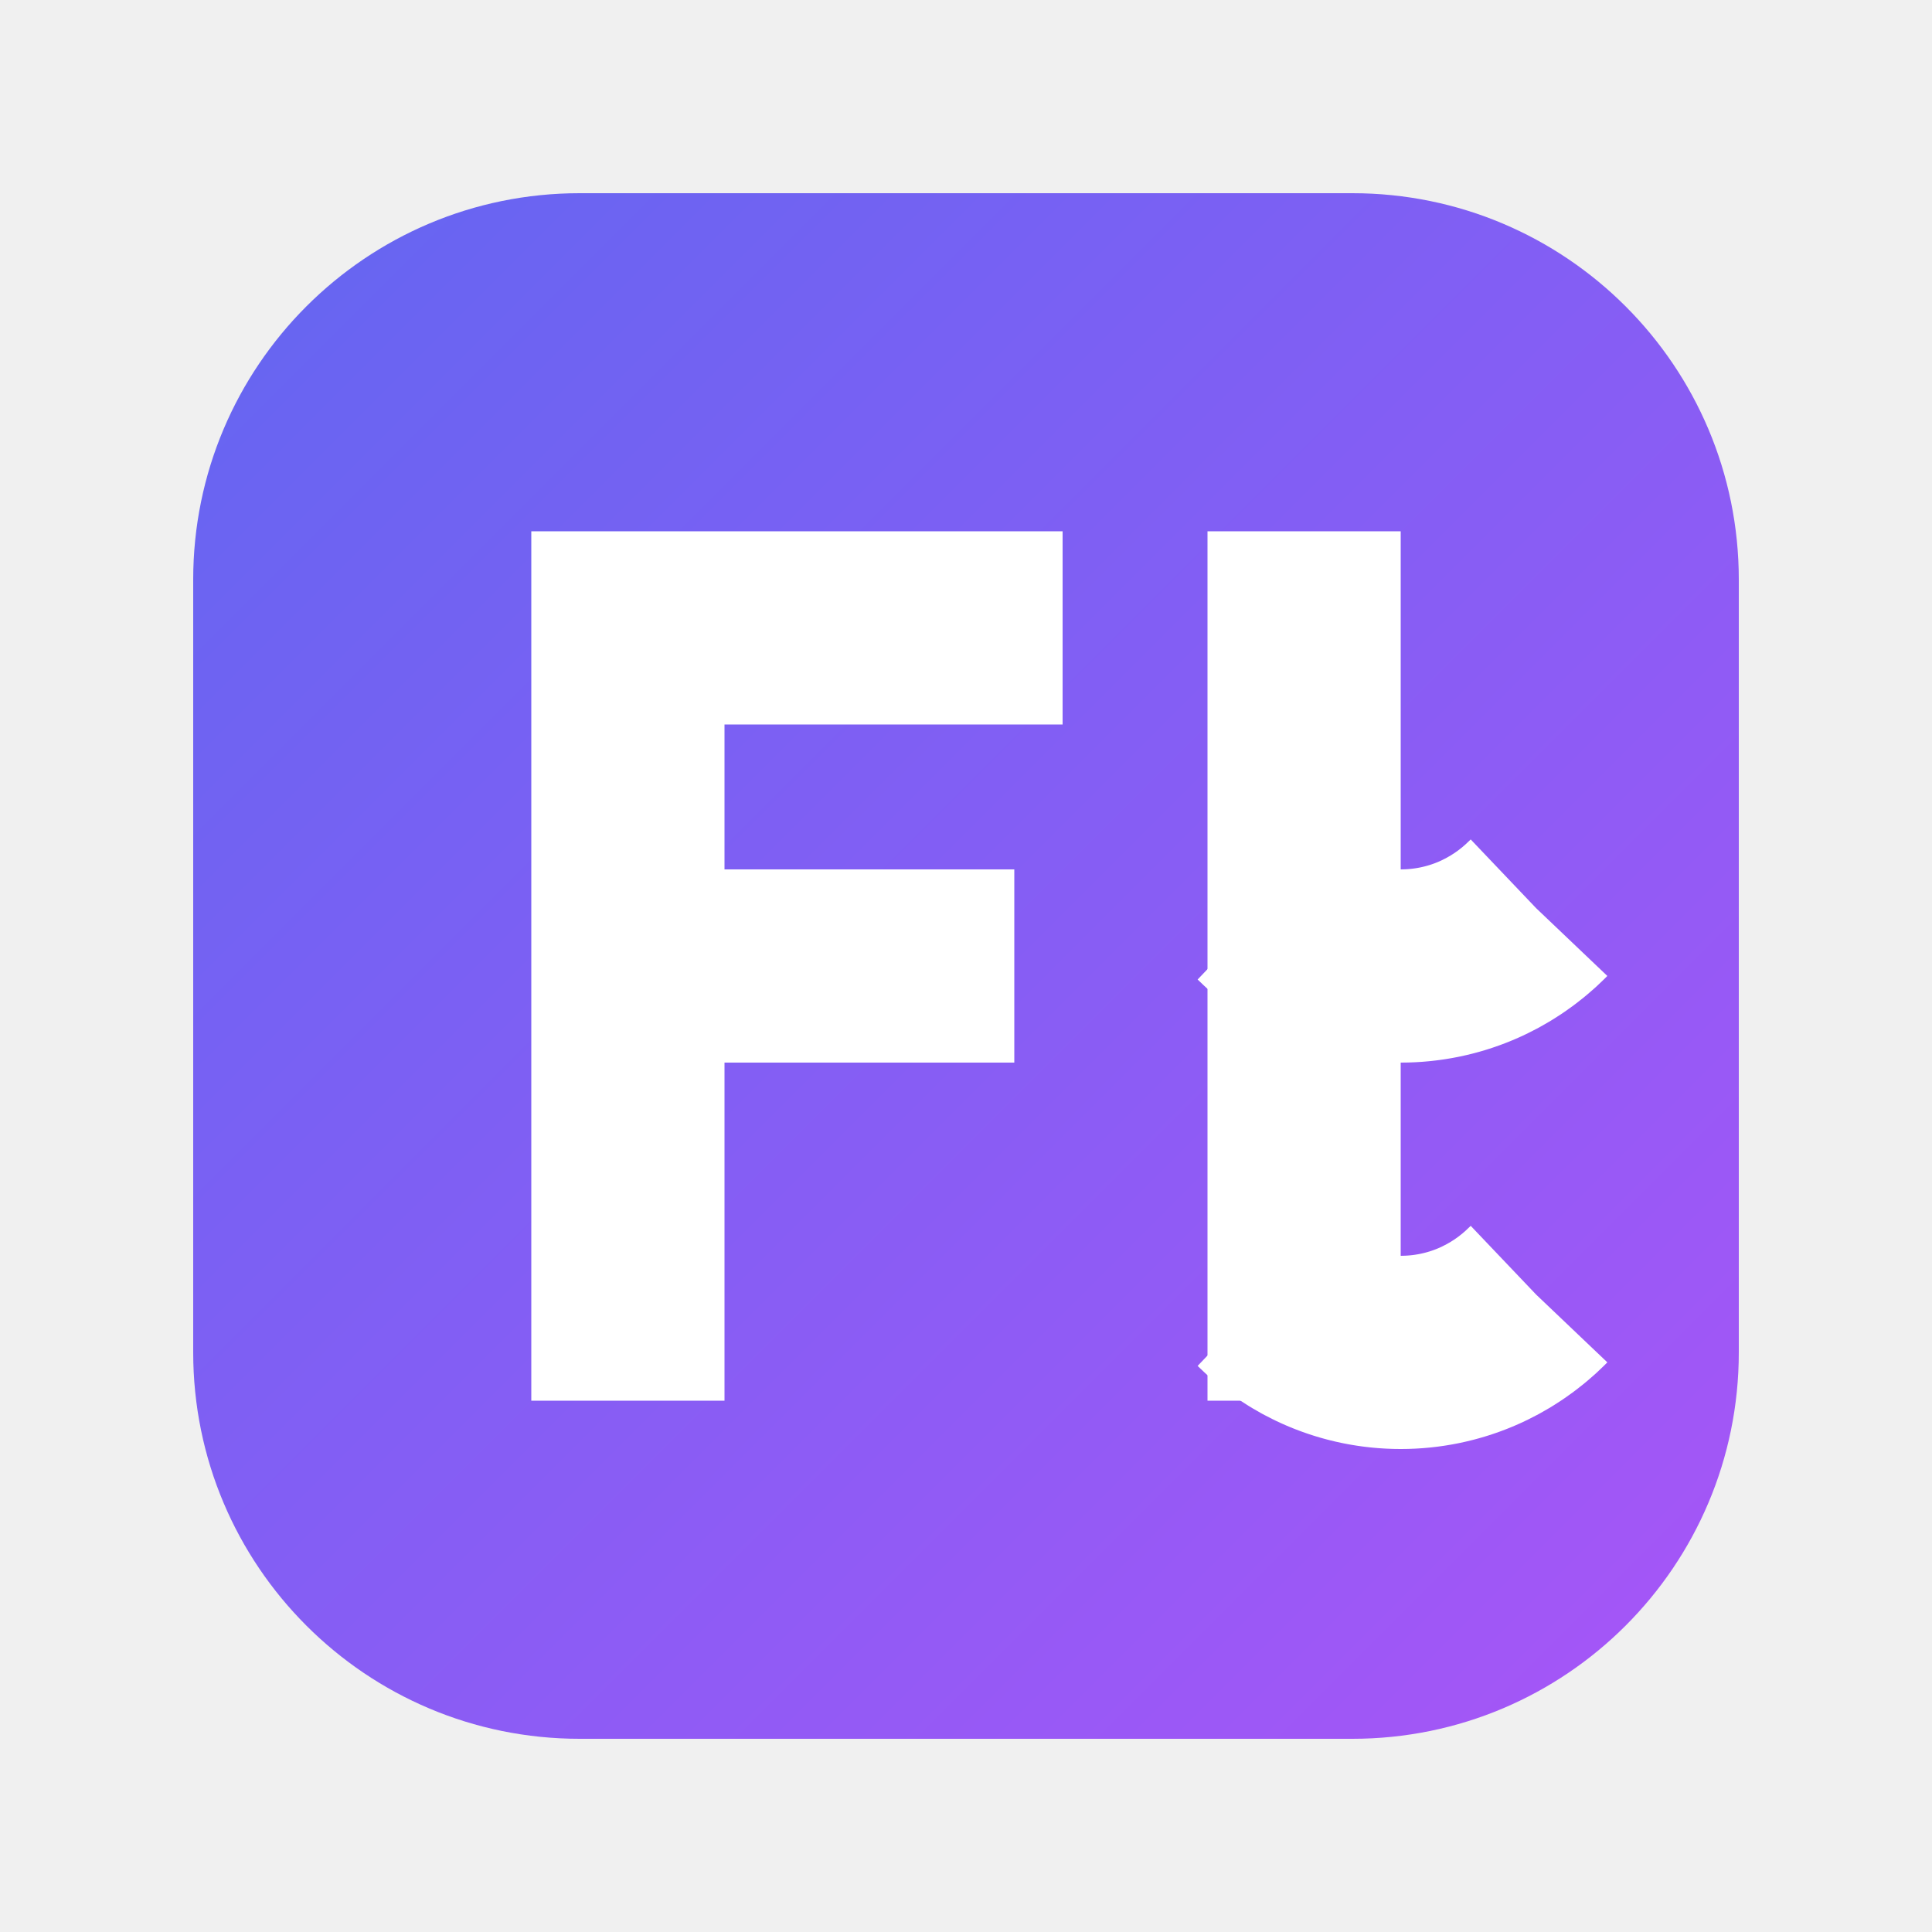
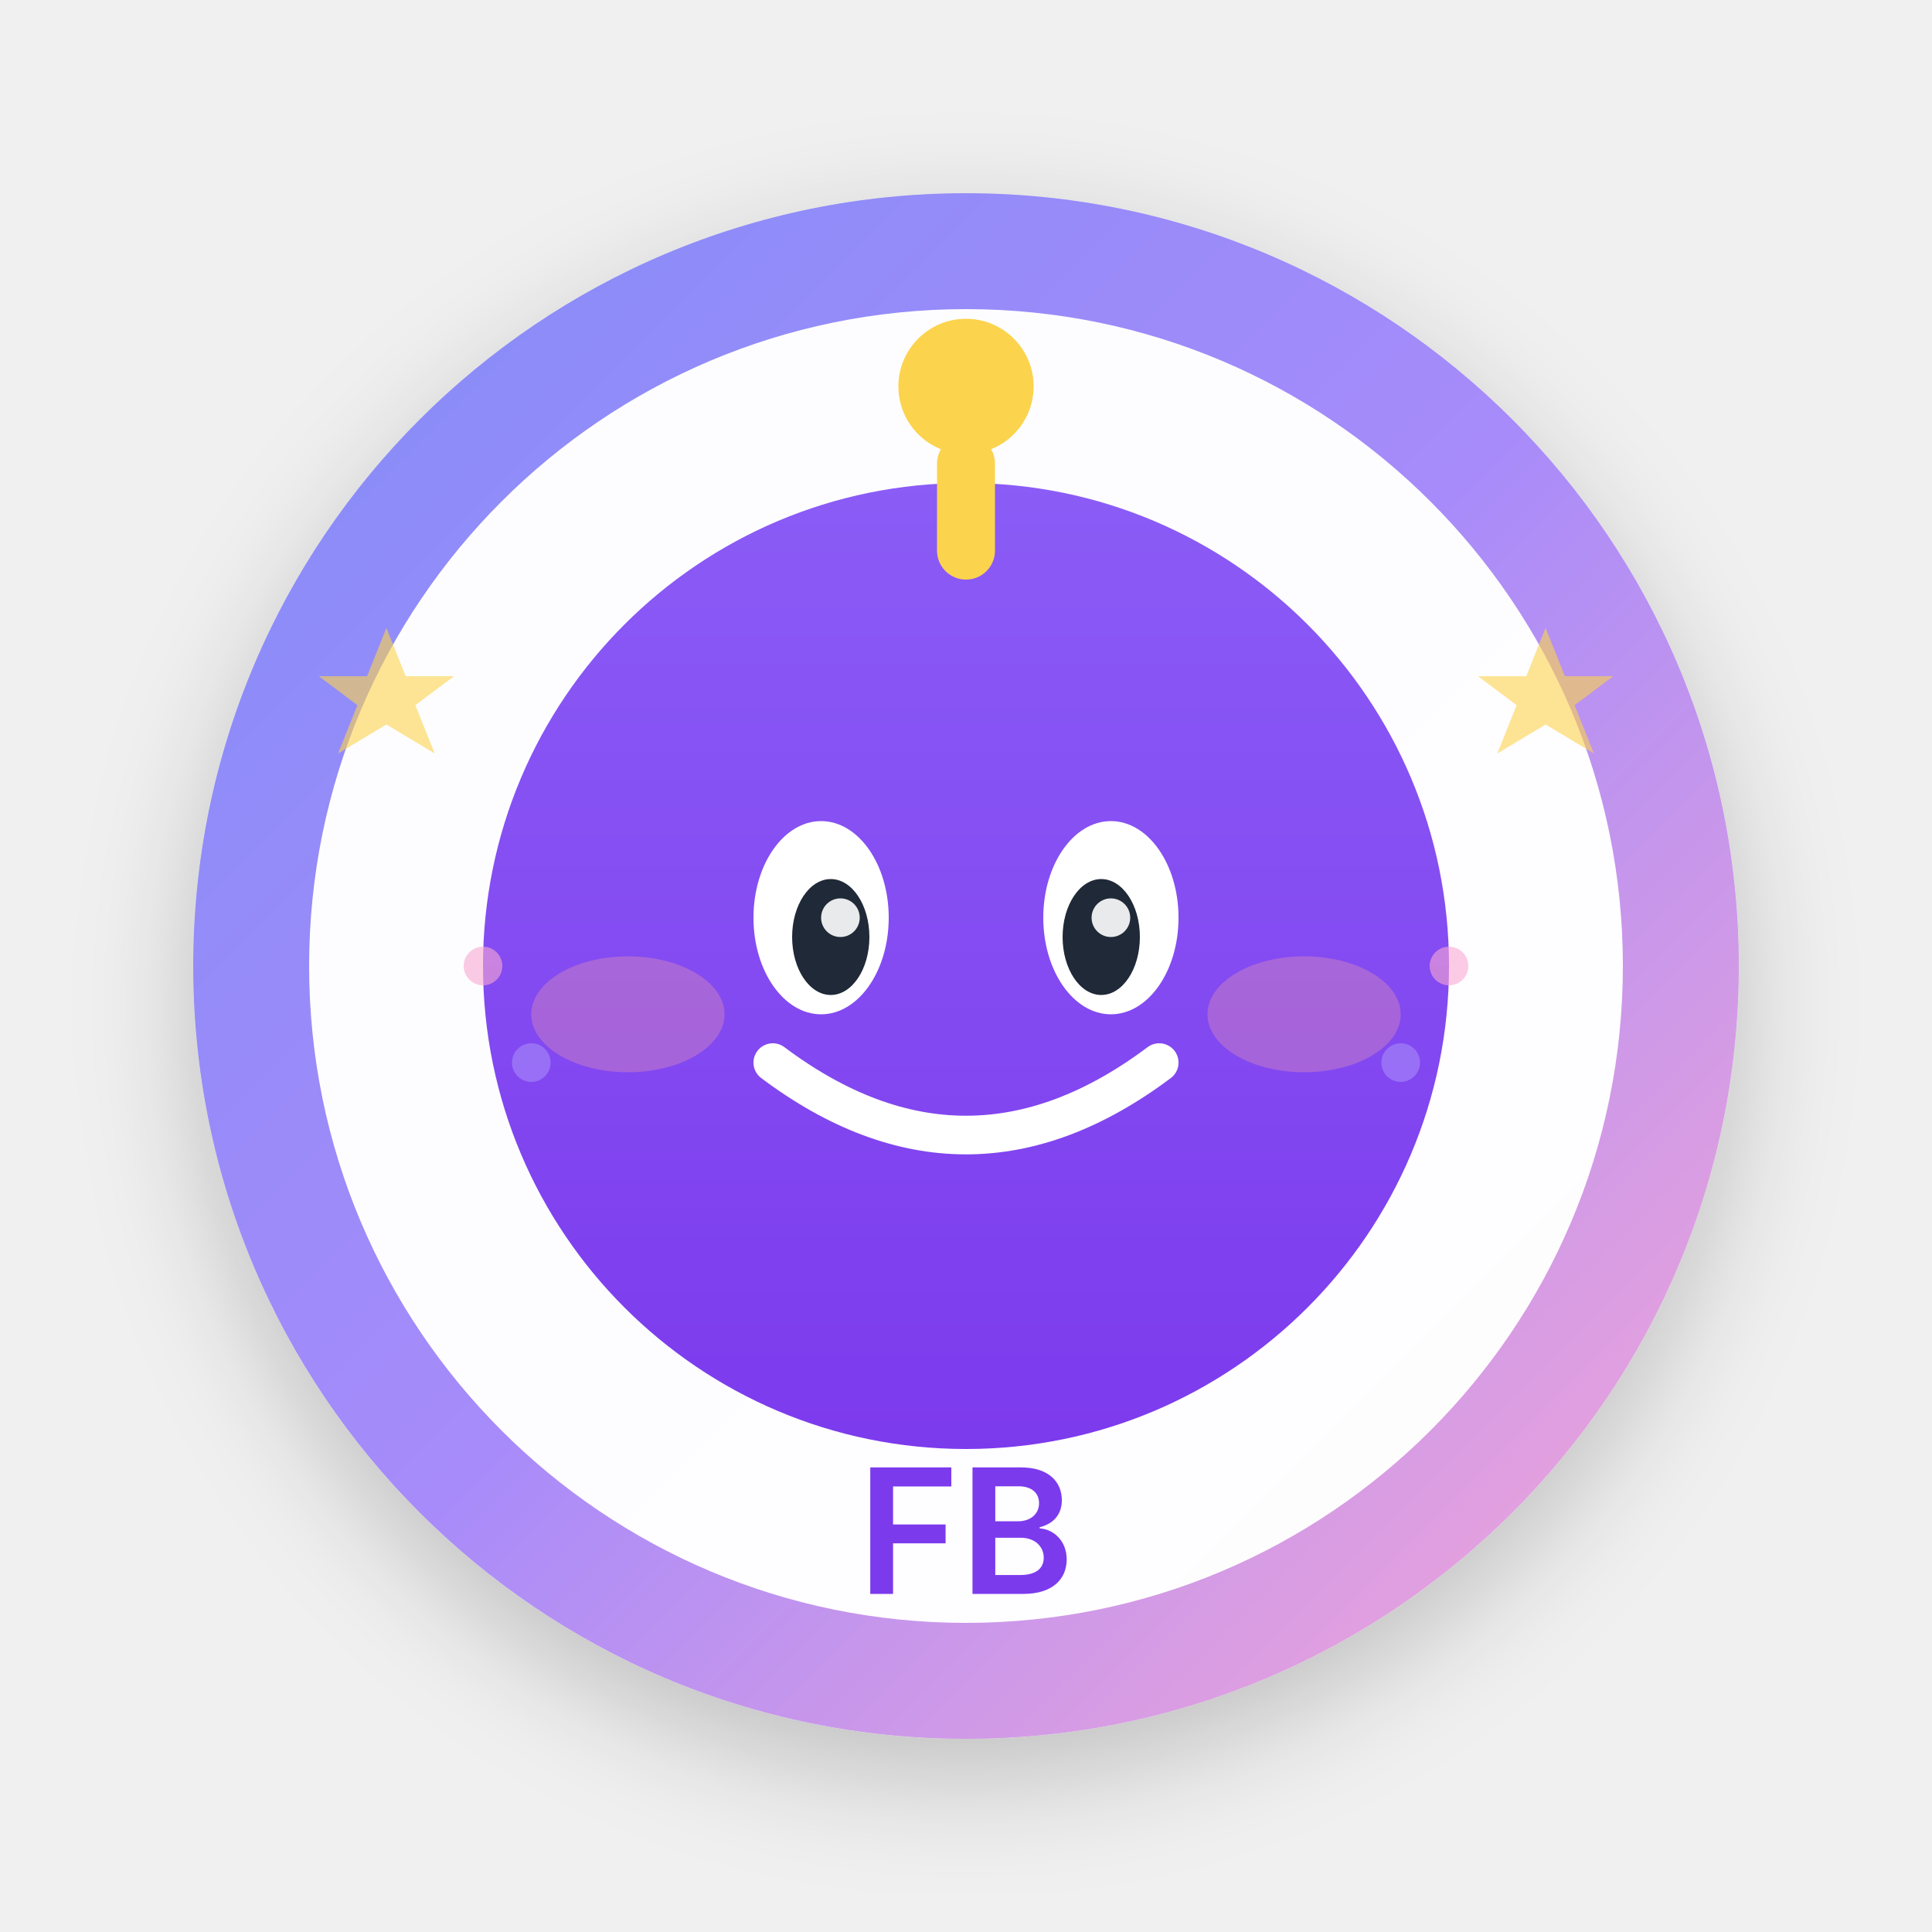
<svg xmlns="http://www.w3.org/2000/svg" width="200" height="200" viewBox="0 0 200 200" fill="none">
  <defs>
-     <linearGradient id="bgGradient" x1="0%" y1="0%" x2="100%" y2="100%">
-       <stop offset="0%" style="stop-color:#6366F1;stop-opacity:1" />
-       <stop offset="100%" style="stop-color:#A855F7;stop-opacity:1" />
+     <linearGradient id="mainGradient" x1="0%" y1="0%" x2="100%" y2="100%">
+       <stop offset="0%" style="stop-color:#818CF8;stop-opacity:1" />
+       <stop offset="50%" style="stop-color:#A78BFA;stop-opacity:1" />
+       <stop offset="100%" style="stop-color:#F9A8D4;stop-opacity:1" />
    </linearGradient>
+     <linearGradient id="buddyGradient" x1="0%" y1="0%" x2="0%" y2="100%">
+       <stop offset="0%" style="stop-color:#8B5CF6;stop-opacity:1" />
+       <stop offset="100%" style="stop-color:#7C3AED;stop-opacity:1" />
+     </linearGradient>
+     <filter id="dropShadow">
+       <feDropShadow dx="0" dy="4" stdDeviation="6" flood-opacity="0.2" />
+     </filter>
+     <filter id="innerShadow">
+       <feOffset dx="0" dy="2" />
+       <feGaussianBlur stdDeviation="2" />
+       <feComposite operator="out" in="SourceGraphic" />
+       <feColorMatrix values="0 0 0 0 0 0 0 0 0 0 0 0 0 0 0 0 0 0 0.2 0" />
+     </filter>
  </defs>
-   <rect x="20" y="20" width="160" height="160" rx="40" fill="url(#bgGradient)" />
-   <path d="M55 55 L55 145 L75 145 L75 110 L105 110 L105 90 L75 90 L75 75 L110 75 L110 55 L55 55 Z" fill="white" />
-   <path d="M125 55 L125 145 L150 145 C160 145 165 140 165 130 L165 120 C165 110 160 107 155 105 C160 103 165 100 165 90 L165 80 C165 70 160 65 150 65 L150 65 L125 65 L125 55 L150 55 C165 55 175 65 175 80 L175 90 C175 100 170 105 165 107 C170 109 175 115 175 125 L175 130 C175 145 165 155 150 155 L125 155 L125 145 Z" fill="white" opacity="0" />
-   <rect x="125" y="55" width="20" height="90" rx="0" fill="white" />
-   <circle cx="145" cy="80" r="20" fill="none" stroke="white" stroke-width="20" stroke-dasharray="31.4 100" stroke-dashoffset="-15.7" />
-   <circle cx="145" cy="120" r="20" fill="none" stroke="white" stroke-width="20" stroke-dasharray="31.4 100" stroke-dashoffset="-15.7" />
+   <circle cx="100" cy="100" r="80" fill="url(#mainGradient)" filter="url(#dropShadow)" />
+   <circle cx="100" cy="100" r="68" fill="white" opacity="0.98" />
+   <g id="buddy-face">
+     <circle cx="100" cy="100" r="50" fill="url(#buddyGradient)" />
+     <rect x="97" y="45" width="6" height="15" rx="3" fill="#FCD34D" />
+     <circle cx="100" cy="40" r="7" fill="#FCD34D">
+       <animate attributeName="r" values="7;9;7" dur="2s" repeatCount="indefinite" />
+     </circle>
+     <g id="eyes">
+       <ellipse cx="85" cy="95" rx="7" ry="10" fill="white" />
+       <ellipse cx="86" cy="97" rx="4" ry="6" fill="#1F2937">
+         <animate attributeName="ry" values="6;0.5;6" dur="4s" repeatCount="indefinite" />
+       </ellipse>
+       <circle cx="87" cy="95" r="2" fill="white" opacity="0.9" />
+       <ellipse cx="115" cy="95" rx="7" ry="10" fill="white" />
+       <ellipse cx="114" cy="97" rx="4" ry="6" fill="#1F2937">
+         <animate attributeName="ry" values="6;0.5;6" dur="4s" repeatCount="indefinite" />
+       </ellipse>
+       <circle cx="115" cy="95" r="2" fill="white" opacity="0.9" />
+     </g>
+     <path d="M 80 110 Q 100 125 120 110" stroke="white" stroke-width="4" stroke-linecap="round" fill="none" />
+     <ellipse cx="65" cy="105" rx="10" ry="6" fill="#FCA5A5" opacity="0.3" />
+     <ellipse cx="135" cy="105" rx="10" ry="6" fill="#FCA5A5" opacity="0.3" />
+     <g opacity="0.6">
+       <polygon points="40,65 42,70 47,70 43,73 45,78 40,75 35,78 37,73 33,70 38,70" fill="#FCD34D" />
+       <polygon points="160,65 162,70 167,70 163,73 165,78 160,75 155,78 157,73 153,70 158,70" fill="#FCD34D" />
+       <circle cx="50" cy="100" r="2" fill="#F9A8D4" />
+       <circle cx="150" cy="100" r="2" fill="#F9A8D4" />
+       <circle cx="55" cy="110" r="2" fill="#A78BFA" />
+       <circle cx="145" cy="110" r="2" fill="#A78BFA" />
+     </g>
+   </g>
+   <text x="100" y="165" font-family="system-ui, -apple-system, sans-serif" font-size="18" font-weight="600" text-anchor="middle" fill="#7C3AED">FB</text>
</svg>
